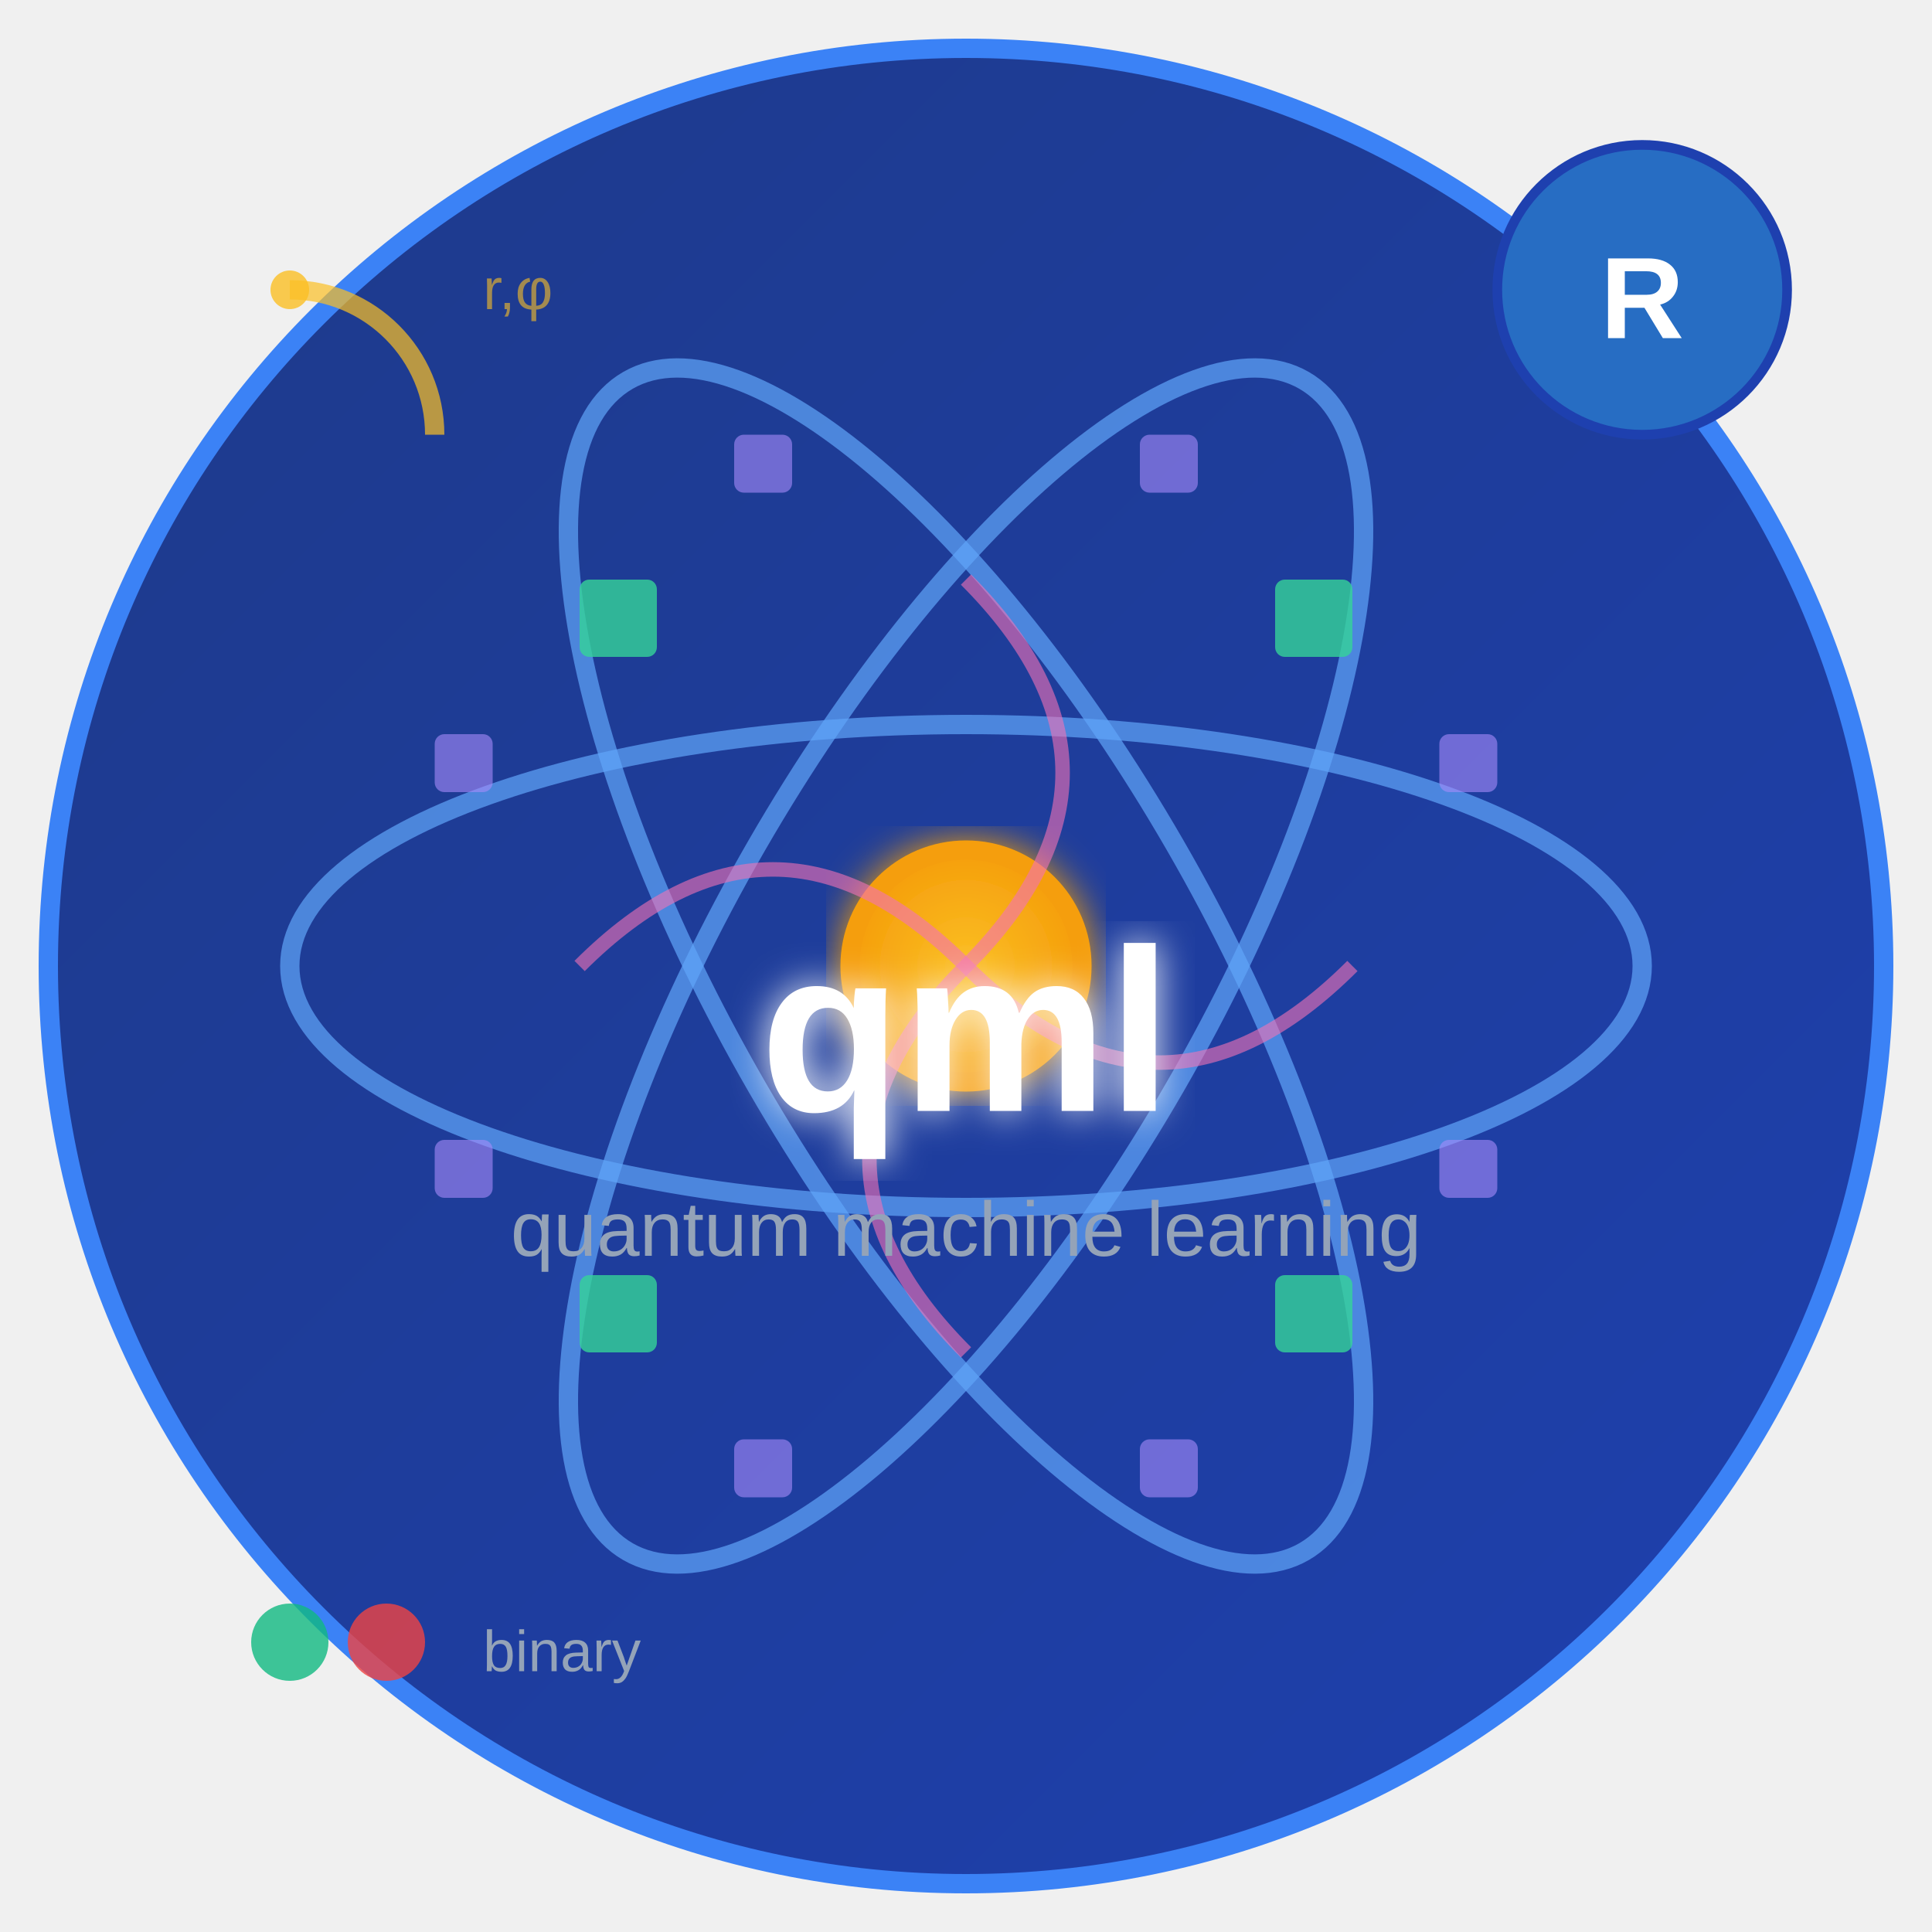
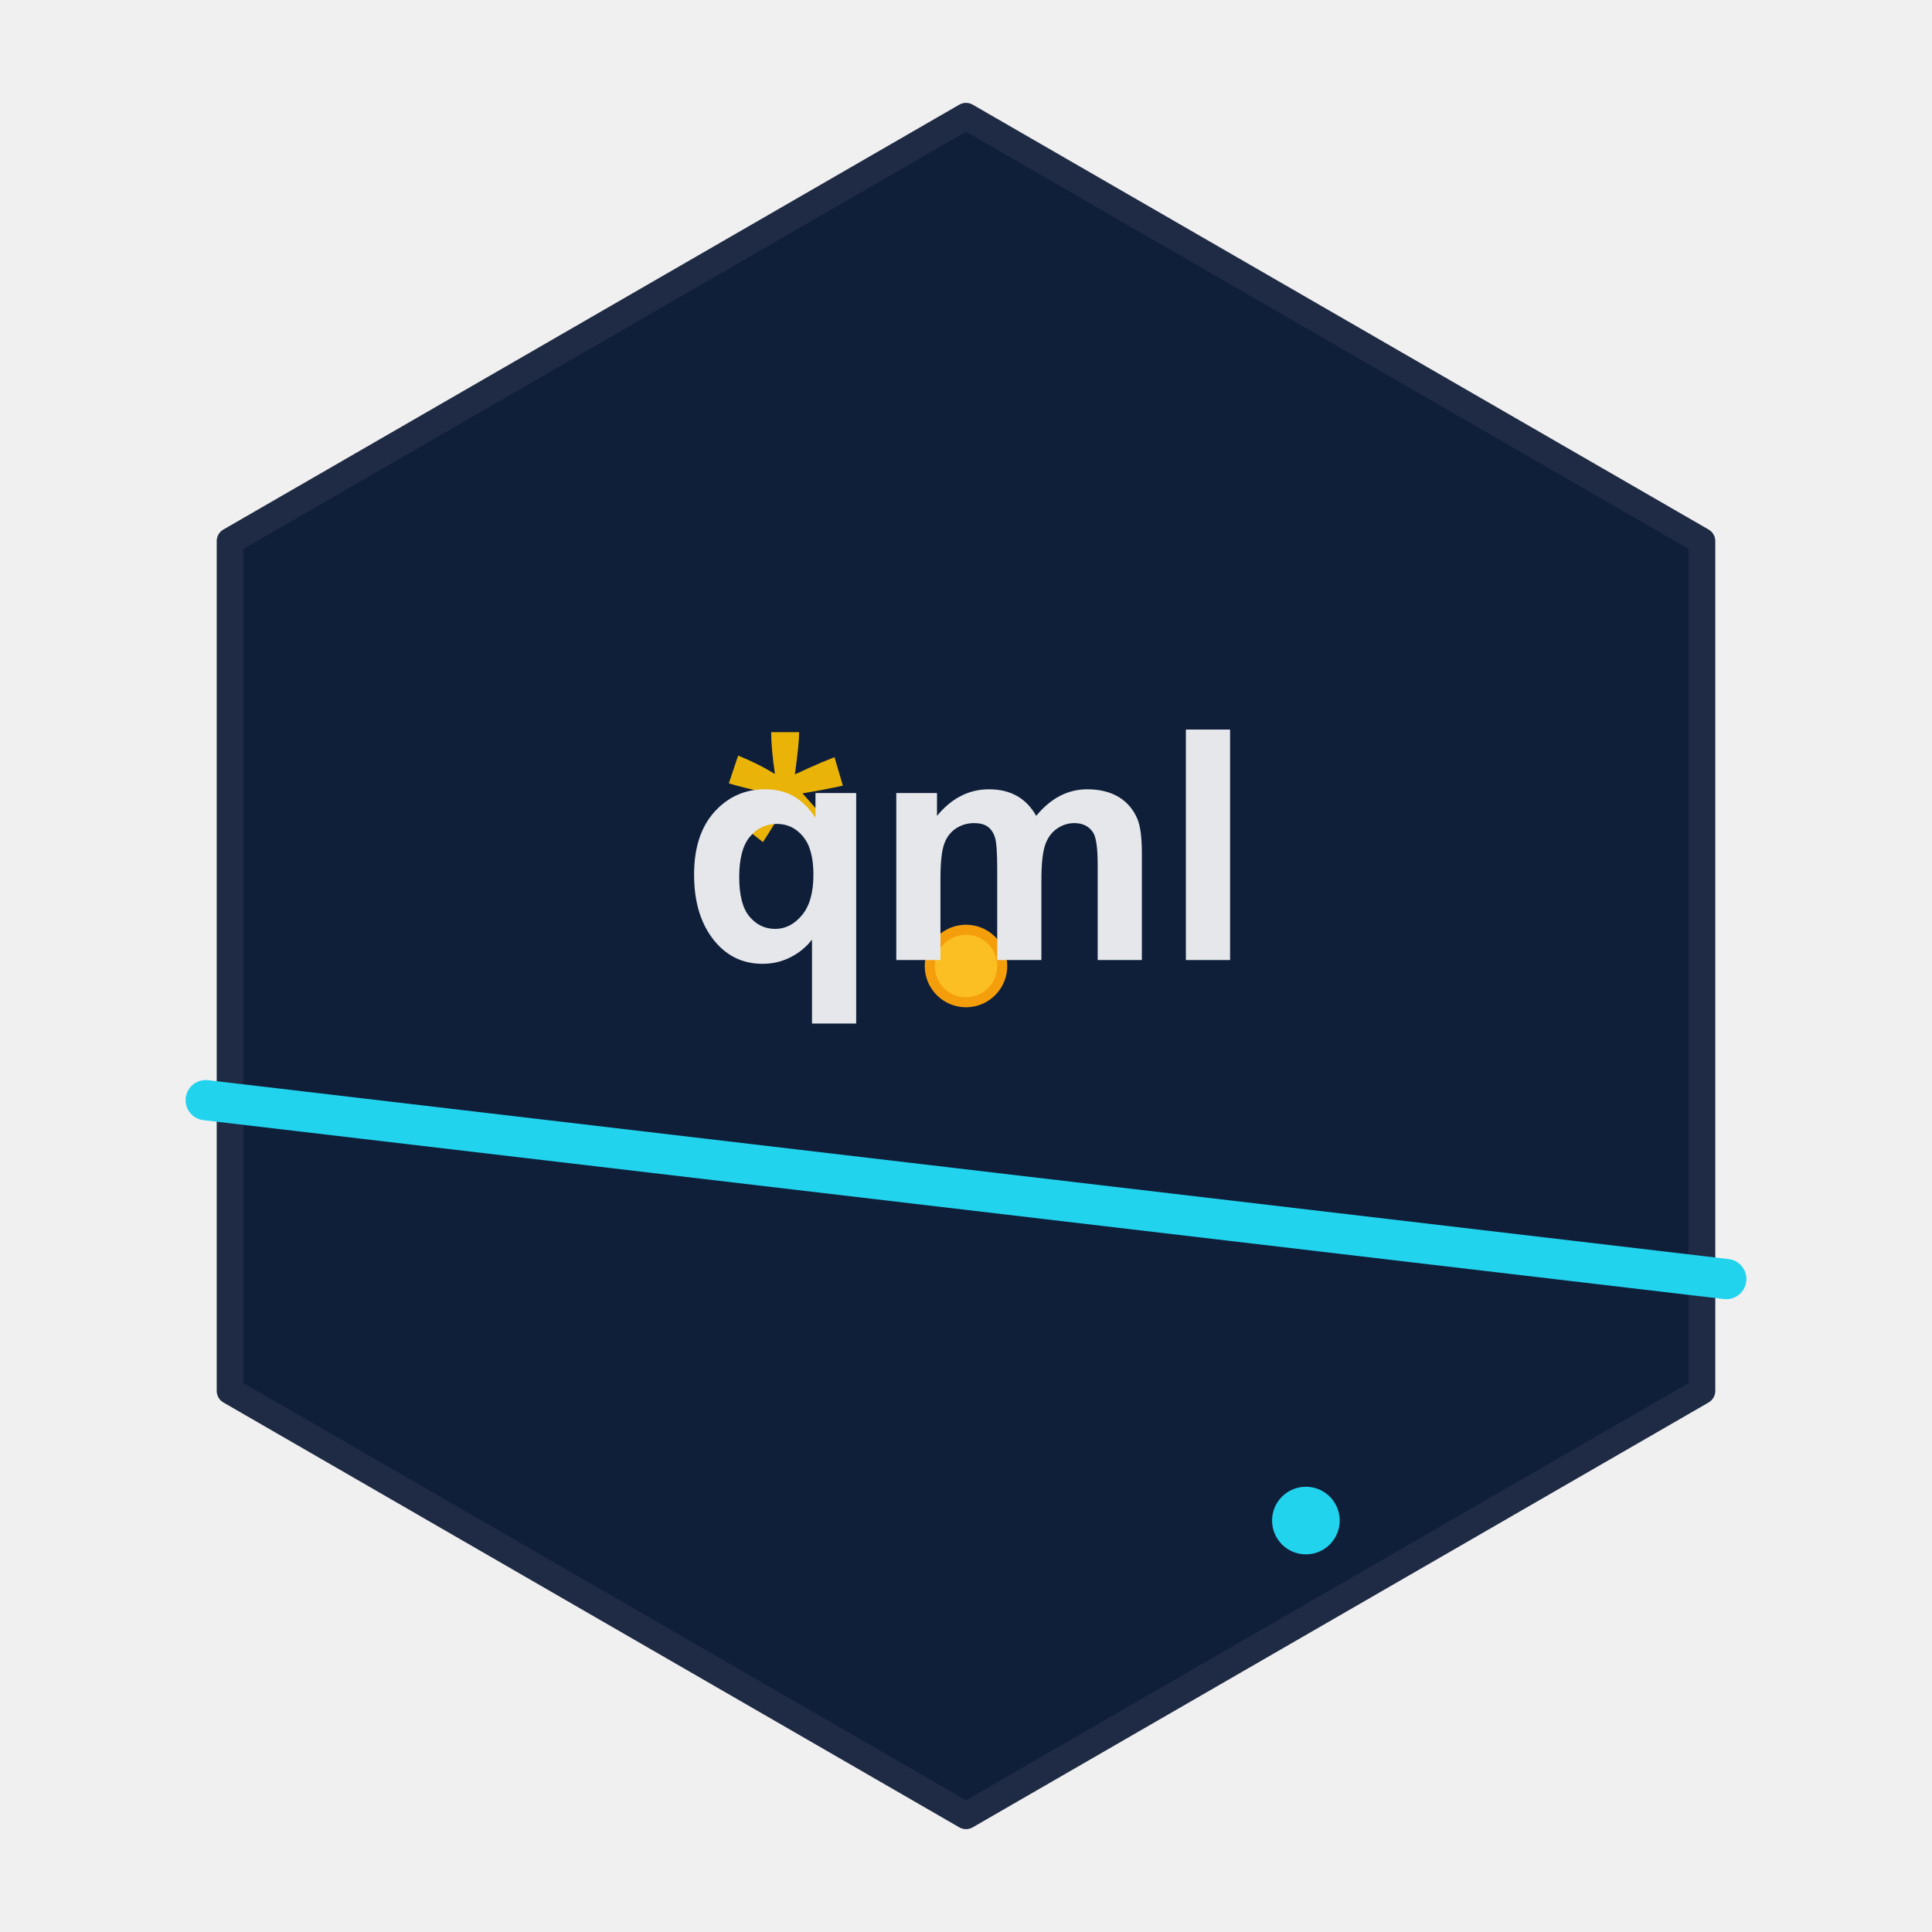
- <svg xmlns="http://www.w3.org/2000/svg" viewBox="0 0 200 200" width="200" height="200">
+ <svg xmlns="http://www.w3.org/2000/svg" xmlns:xlink="http://www.w3.org/1999/xlink" width="432" height="432" viewBox="0 0 432 432">
  <defs>
-     <radialGradient id="coreGradient" cx="50%" cy="50%" r="50%">
-       <stop offset="0%" stop-color="#fbbf24" />
-       <stop offset="100%" stop-color="#f59e0b" />
-     </radialGradient>
-     <linearGradient id="bgGradient" x1="0%" y1="0%" x2="100%" y2="100%">
-       <stop offset="0%" stop-color="#1e3a8a" />
-       <stop offset="100%" stop-color="#1e40af" />
-     </linearGradient>
-     <filter id="glow">
-       <feGaussianBlur stdDeviation="2" result="coloredBlur" />
-       <feMerge>
-         <feMergeNode in="coloredBlur" />
-         <feMergeNode in="SourceGraphic" />
-       </feMerge>
-     </filter>
+     <g>
+       <g id="glyph-0-0">
+         <path d="M 8.613 -27.844 L 3.305 -31.957 C 4.992 -33.855 6.75 -35.672 8.578 -37.406 C 9.305 -38.109 9.762 -38.555 9.949 -38.742 C 9.363 -38.836 7.688 -39.223 4.922 -39.902 C 2.93 -40.395 1.617 -40.758 0.984 -40.992 L 3.059 -47.18 C 6.129 -45.938 8.871 -44.566 11.285 -43.066 C 10.723 -46.887 10.441 -50.004 10.441 -52.418 L 16.699 -52.418 C 16.699 -50.707 16.383 -47.566 15.75 -42.996 C 16.219 -43.184 17.227 -43.641 18.773 -44.367 C 20.883 -45.328 22.828 -46.148 24.609 -46.828 L 26.473 -40.465 C 23.871 -39.879 20.859 -39.305 17.438 -38.742 L 21.656 -33.996 C 22.5 -33.035 23.168 -32.25 23.66 -31.641 L 18.281 -28.09 L 13.535 -35.93 C 12.105 -33.398 10.465 -30.703 8.613 -27.844 Z M 8.613 -27.844 " />
+       </g>
+       <g id="glyph-0-1">
+         <path d="M 29.566 14.203 L 29.566 -4.57 C 28.277 -2.906 26.672 -1.586 24.75 -0.617 C 22.828 0.355 20.754 0.844 18.527 0.844 C 14.285 0.844 10.793 -0.75 8.051 -3.938 C 4.816 -7.664 3.199 -12.715 3.199 -19.09 C 3.199 -25.09 4.715 -29.77 7.75 -33.133 C 10.785 -36.496 14.555 -38.18 19.055 -38.18 C 21.539 -38.18 23.688 -37.652 25.508 -36.598 C 27.32 -35.543 28.934 -33.949 30.34 -31.816 L 30.34 -37.336 L 39.445 -37.336 L 39.445 14.203 L 29.566 14.203 M 29.883 -19.125 C 29.883 -22.945 29.102 -25.789 27.547 -27.648 C 25.984 -29.516 24.035 -30.445 21.691 -30.445 C 19.301 -30.445 17.301 -29.496 15.695 -27.598 C 14.09 -25.699 13.289 -22.688 13.289 -18.562 C 13.289 -14.461 14.062 -11.5 15.609 -9.688 C 17.156 -7.867 19.066 -6.961 21.34 -6.961 C 23.613 -6.961 25.605 -7.98 27.316 -10.02 C 29.027 -12.059 29.883 -15.094 29.883 -19.125 Z M 29.883 -19.125 " />
+       </g>
+       <g id="glyph-0-2">
+         <path d="M 4.43 -37.336 L 13.535 -37.336 L 13.535 -32.238 C 16.793 -36.199 20.672 -38.18 25.172 -38.18 C 27.562 -38.18 29.637 -37.688 31.395 -36.703 C 33.152 -35.719 34.594 -34.23 35.719 -32.238 C 37.359 -34.23 39.129 -35.719 41.027 -36.703 C 42.926 -37.688 44.953 -38.18 47.109 -38.18 C 49.852 -38.18 52.172 -37.621 54.07 -36.508 C 55.969 -35.395 57.387 -33.762 58.324 -31.605 C 59.004 -30.012 59.344 -27.434 59.344 -23.871 L 59.344 0 L 49.465 0 L 49.465 -21.34 C 49.465 -25.043 49.125 -27.434 48.445 -28.512 C 47.531 -29.918 46.125 -30.621 44.227 -30.621 C 42.844 -30.621 41.543 -30.199 40.324 -29.355 C 39.105 -28.512 38.227 -27.273 37.688 -25.648 C 37.148 -24.016 36.879 -21.445 36.879 -17.93 L 36.879 0 L 27 0 L 27 -20.461 C 27 -24.094 26.824 -26.438 26.473 -27.492 C 26.121 -28.547 25.578 -29.332 24.836 -29.848 C 24.102 -30.363 23.098 -30.621 21.832 -30.621 C 20.309 -30.621 18.938 -30.211 17.719 -29.391 C 16.5 -28.57 15.625 -27.387 15.102 -25.84 C 14.57 -24.293 14.309 -21.727 14.309 -18.141 L 14.309 0 L 4.43 0 Z M 4.43 -37.336 " />
+       </g>
+       <g id="glyph-0-3">
+         <path d="M 5.168 0 L 5.168 -51.539 L 15.047 -51.539 L 15.047 0 Z M 5.168 0 " />
+       </g>
+     </g>
  </defs>
-   <circle cx="100" cy="100" r="95" fill="url(#bgGradient)" stroke="#3b82f6" stroke-width="2" />
-   <ellipse cx="100" cy="100" rx="70" ry="25" fill="none" stroke="#60a5fa" stroke-width="2" opacity="0.7" transform="rotate(0 100 100)" />
-   <ellipse cx="100" cy="100" rx="70" ry="25" fill="none" stroke="#60a5fa" stroke-width="2" opacity="0.7" transform="rotate(60 100 100)" />
-   <ellipse cx="100" cy="100" rx="70" ry="25" fill="none" stroke="#60a5fa" stroke-width="2" opacity="0.7" transform="rotate(120 100 100)" />
-   <circle cx="100" cy="100" r="12" fill="url(#coreGradient)" stroke="#f59e0b" stroke-width="2" filter="url(#glow)" />
-   <rect x="60" y="60" width="8" height="8" fill="#34d399" opacity="0.8" rx="1" />
-   <rect x="132" y="60" width="8" height="8" fill="#34d399" opacity="0.8" rx="1" />
-   <rect x="60" y="132" width="8" height="8" fill="#34d399" opacity="0.8" rx="1" />
-   <rect x="132" y="132" width="8" height="8" fill="#34d399" opacity="0.8" rx="1" />
-   <rect x="76" y="45" width="6" height="6" fill="#a78bfa" opacity="0.6" rx="1" />
-   <rect x="118" y="45" width="6" height="6" fill="#a78bfa" opacity="0.6" rx="1" />
-   <rect x="76" y="149" width="6" height="6" fill="#a78bfa" opacity="0.6" rx="1" />
-   <rect x="118" y="149" width="6" height="6" fill="#a78bfa" opacity="0.6" rx="1" />
-   <rect x="45" y="76" width="6" height="6" fill="#a78bfa" opacity="0.6" rx="1" />
-   <rect x="149" y="76" width="6" height="6" fill="#a78bfa" opacity="0.6" rx="1" />
-   <rect x="45" y="118" width="6" height="6" fill="#a78bfa" opacity="0.6" rx="1" />
-   <rect x="149" y="118" width="6" height="6" fill="#a78bfa" opacity="0.6" rx="1" />
-   <path d="M 60 100 Q 80 80 100 100 Q 120 120 140 100" fill="none" stroke="#f472b6" stroke-width="1.5" opacity="0.6" />
-   <path d="M 100 60 Q 120 80 100 100 Q 80 120 100 140" fill="none" stroke="#f472b6" stroke-width="1.5" opacity="0.6" />
-   <text x="100" y="115" text-anchor="middle" fill="white" font-family="Arial, sans-serif" font-size="24" font-weight="bold" filter="url(#glow)">qml</text>
-   <text x="100" y="130" text-anchor="middle" fill="#94a3b8" font-family="Arial, sans-serif" font-size="8" font-weight="normal">quantum machine learning</text>
-   <circle cx="170" cy="30" r="15" fill="#276dc3" stroke="#1e40af" stroke-width="1" />
-   <text x="170" y="35" text-anchor="middle" fill="white" font-family="Arial, sans-serif" font-size="12" font-weight="bold">R</text>
-   <path d="M 30 30 A 15 15 0 0 1 45 45" fill="none" stroke="#fbbf24" stroke-width="2" opacity="0.7" />
-   <circle cx="30" cy="30" r="2" fill="#fbbf24" opacity="0.8" />
-   <text x="50" y="32" fill="#fbbf24" font-family="Arial, sans-serif" font-size="6" opacity="0.6">r,φ</text>
-   <circle cx="30" cy="170" r="4" fill="#10b981" opacity="0.8" />
-   <circle cx="40" cy="170" r="4" fill="#ef4444" opacity="0.8" />
-   <text x="50" y="173" fill="#94a3b8" font-family="Arial, sans-serif" font-size="6">binary</text>
+   <path fill-rule="nonzero" fill="rgb(5.882%, 12.157%, 22.745%)" fill-opacity="1" stroke-width="6" stroke-linecap="round" stroke-linejoin="round" stroke="rgb(12.157%, 16.471%, 26.667%)" stroke-opacity="1" stroke-miterlimit="10" d="M 216 26 L 51.457 121 L 51.457 311 L 216 406 L 380.543 311 L 380.543 121 Z M 216 26 " />
+   <path fill-rule="nonzero" fill="rgb(98.431%, 74.902%, 14.118%)" fill-opacity="1" stroke-width="2.25" stroke-linecap="round" stroke-linejoin="round" stroke="rgb(96.078%, 61.961%, 4.314%)" stroke-opacity="1" stroke-miterlimit="10" d="M 224.102 216 C 224.102 220.473 220.473 224.102 216 224.102 C 211.527 224.102 207.898 220.473 207.898 216 C 207.898 211.527 211.527 207.898 216 207.898 C 220.473 207.898 224.102 211.527 224.102 216 " />
+   <path fill="none" stroke-width="9" stroke-linecap="round" stroke-linejoin="round" stroke="rgb(13.333%, 82.745%, 93.333%)" stroke-opacity="1" stroke-miterlimit="10" d="M 46 246 L 386 286 " />
+   <g fill="rgb(91.765%, 70.196%, 3.137%)" fill-opacity="1">
+     <use xlink:href="#glyph-0-0" x="161.992" y="216.133" />
+   </g>
+   <path fill-rule="nonzero" fill="rgb(13.333%, 82.745%, 93.333%)" fill-opacity="1" d="M 299.559 340 C 299.559 344.176 296.176 347.559 292 347.559 C 287.824 347.559 284.441 344.176 284.441 340 C 284.441 335.824 287.824 332.441 292 332.441 C 296.176 332.441 299.559 335.824 299.559 340 " />
+   <g fill="rgb(89.804%, 90.588%, 92.157%)" fill-opacity="1">
+     <use xlink:href="#glyph-0-1" x="152" y="214.668" />
+     <use xlink:href="#glyph-0-2" x="195.98" y="214.668" />
+     <use xlink:href="#glyph-0-3" x="260" y="214.668" />
+   </g>
</svg>
